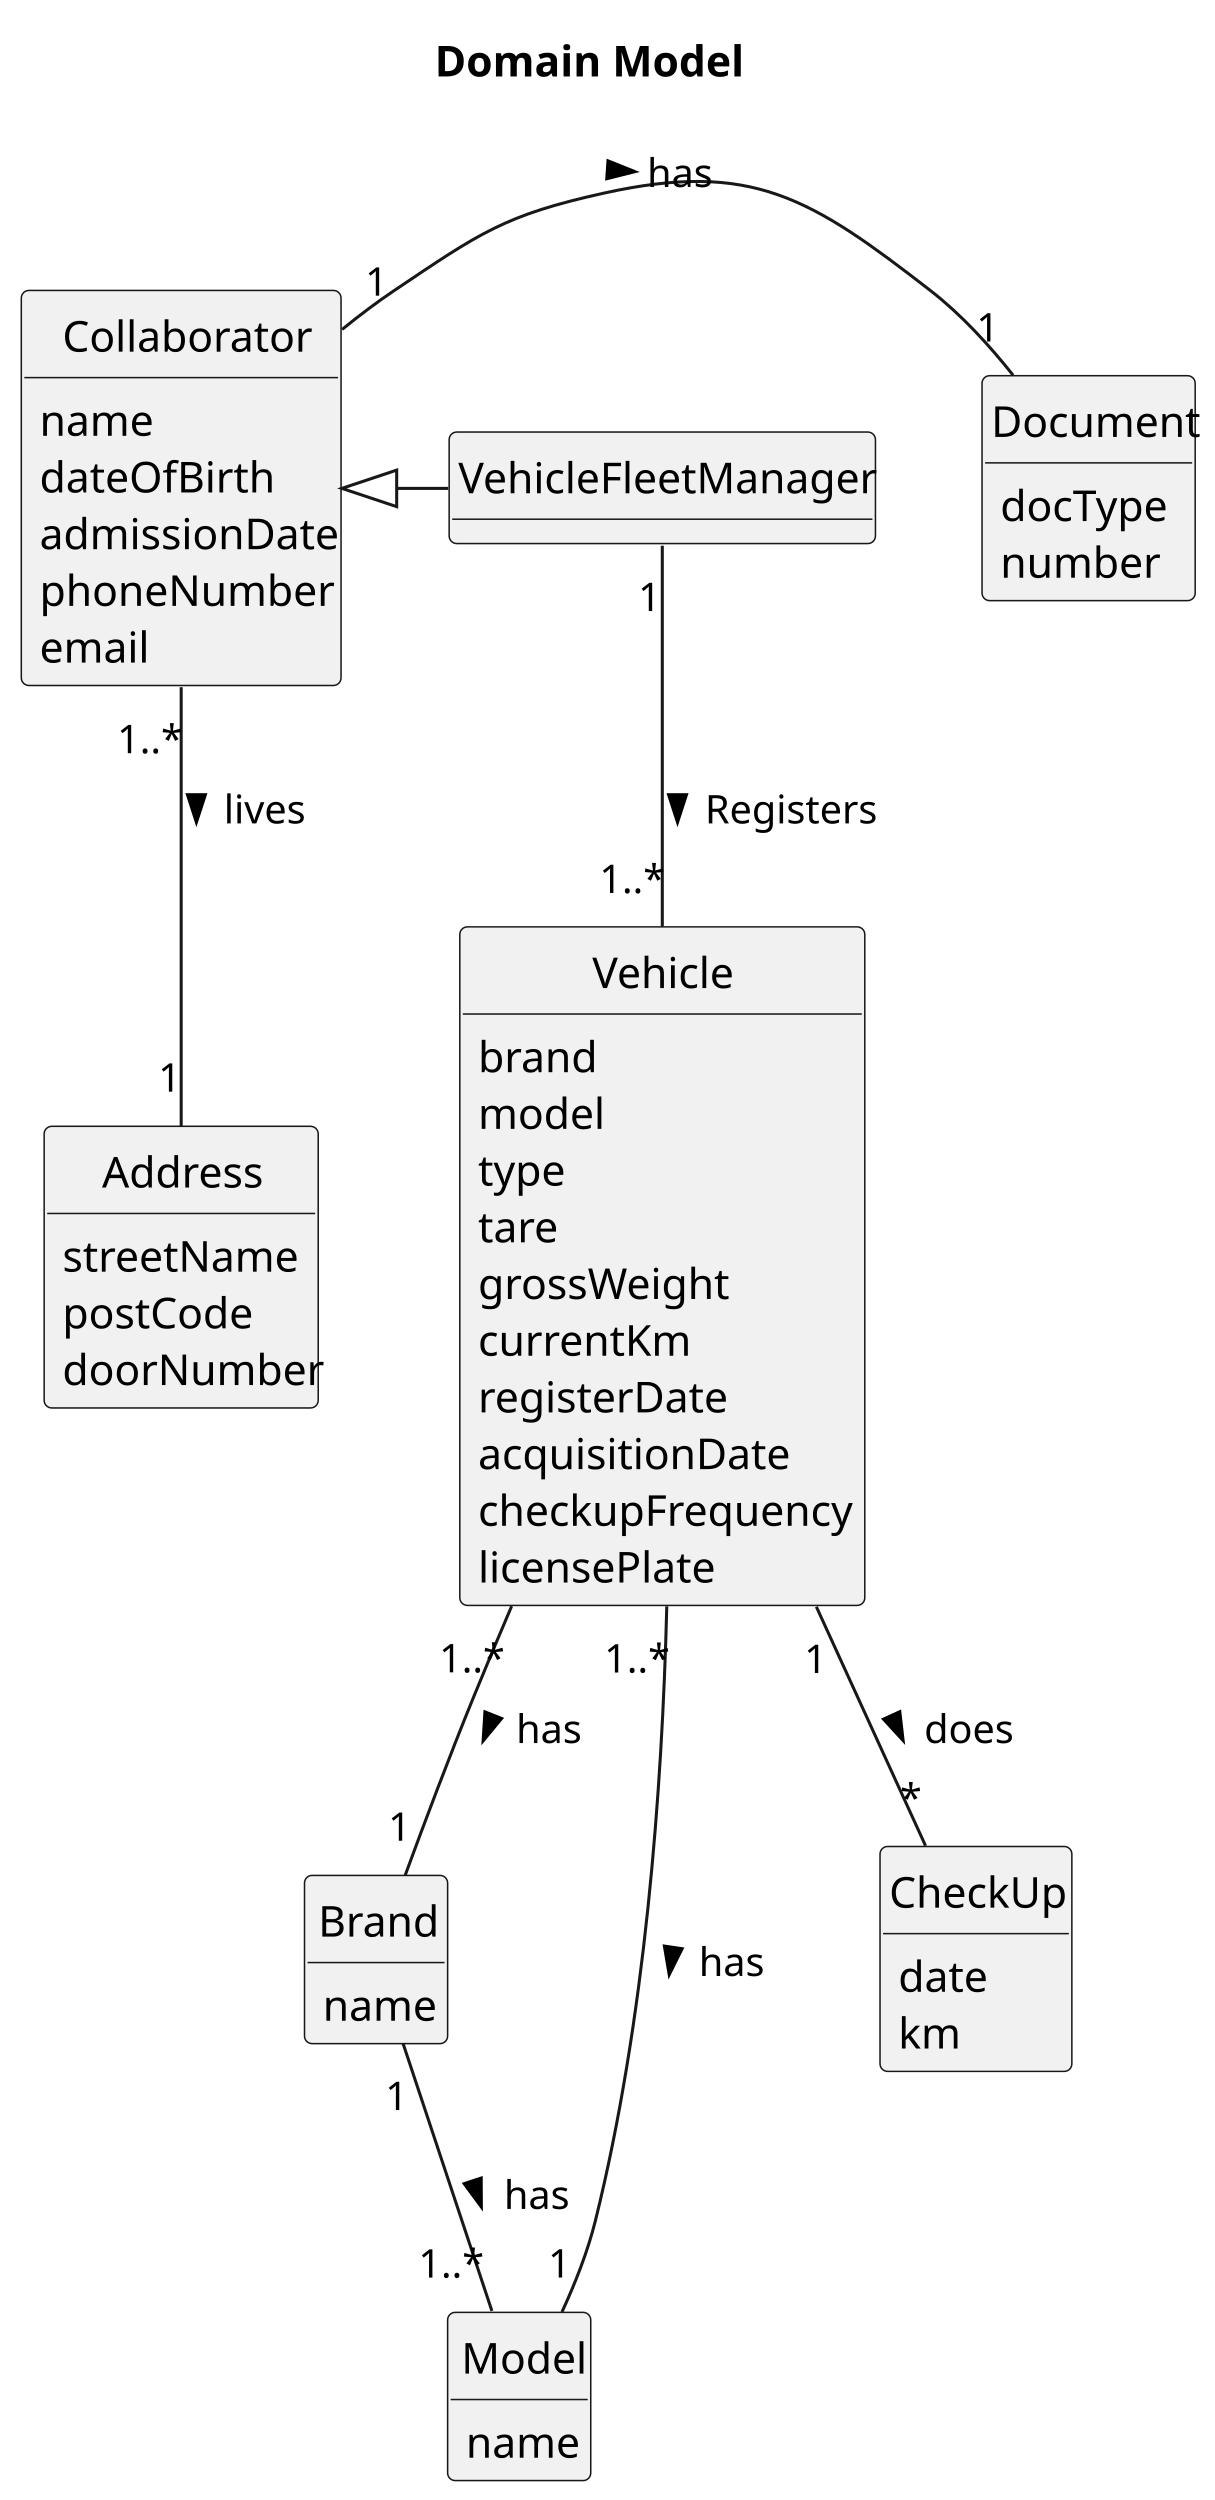
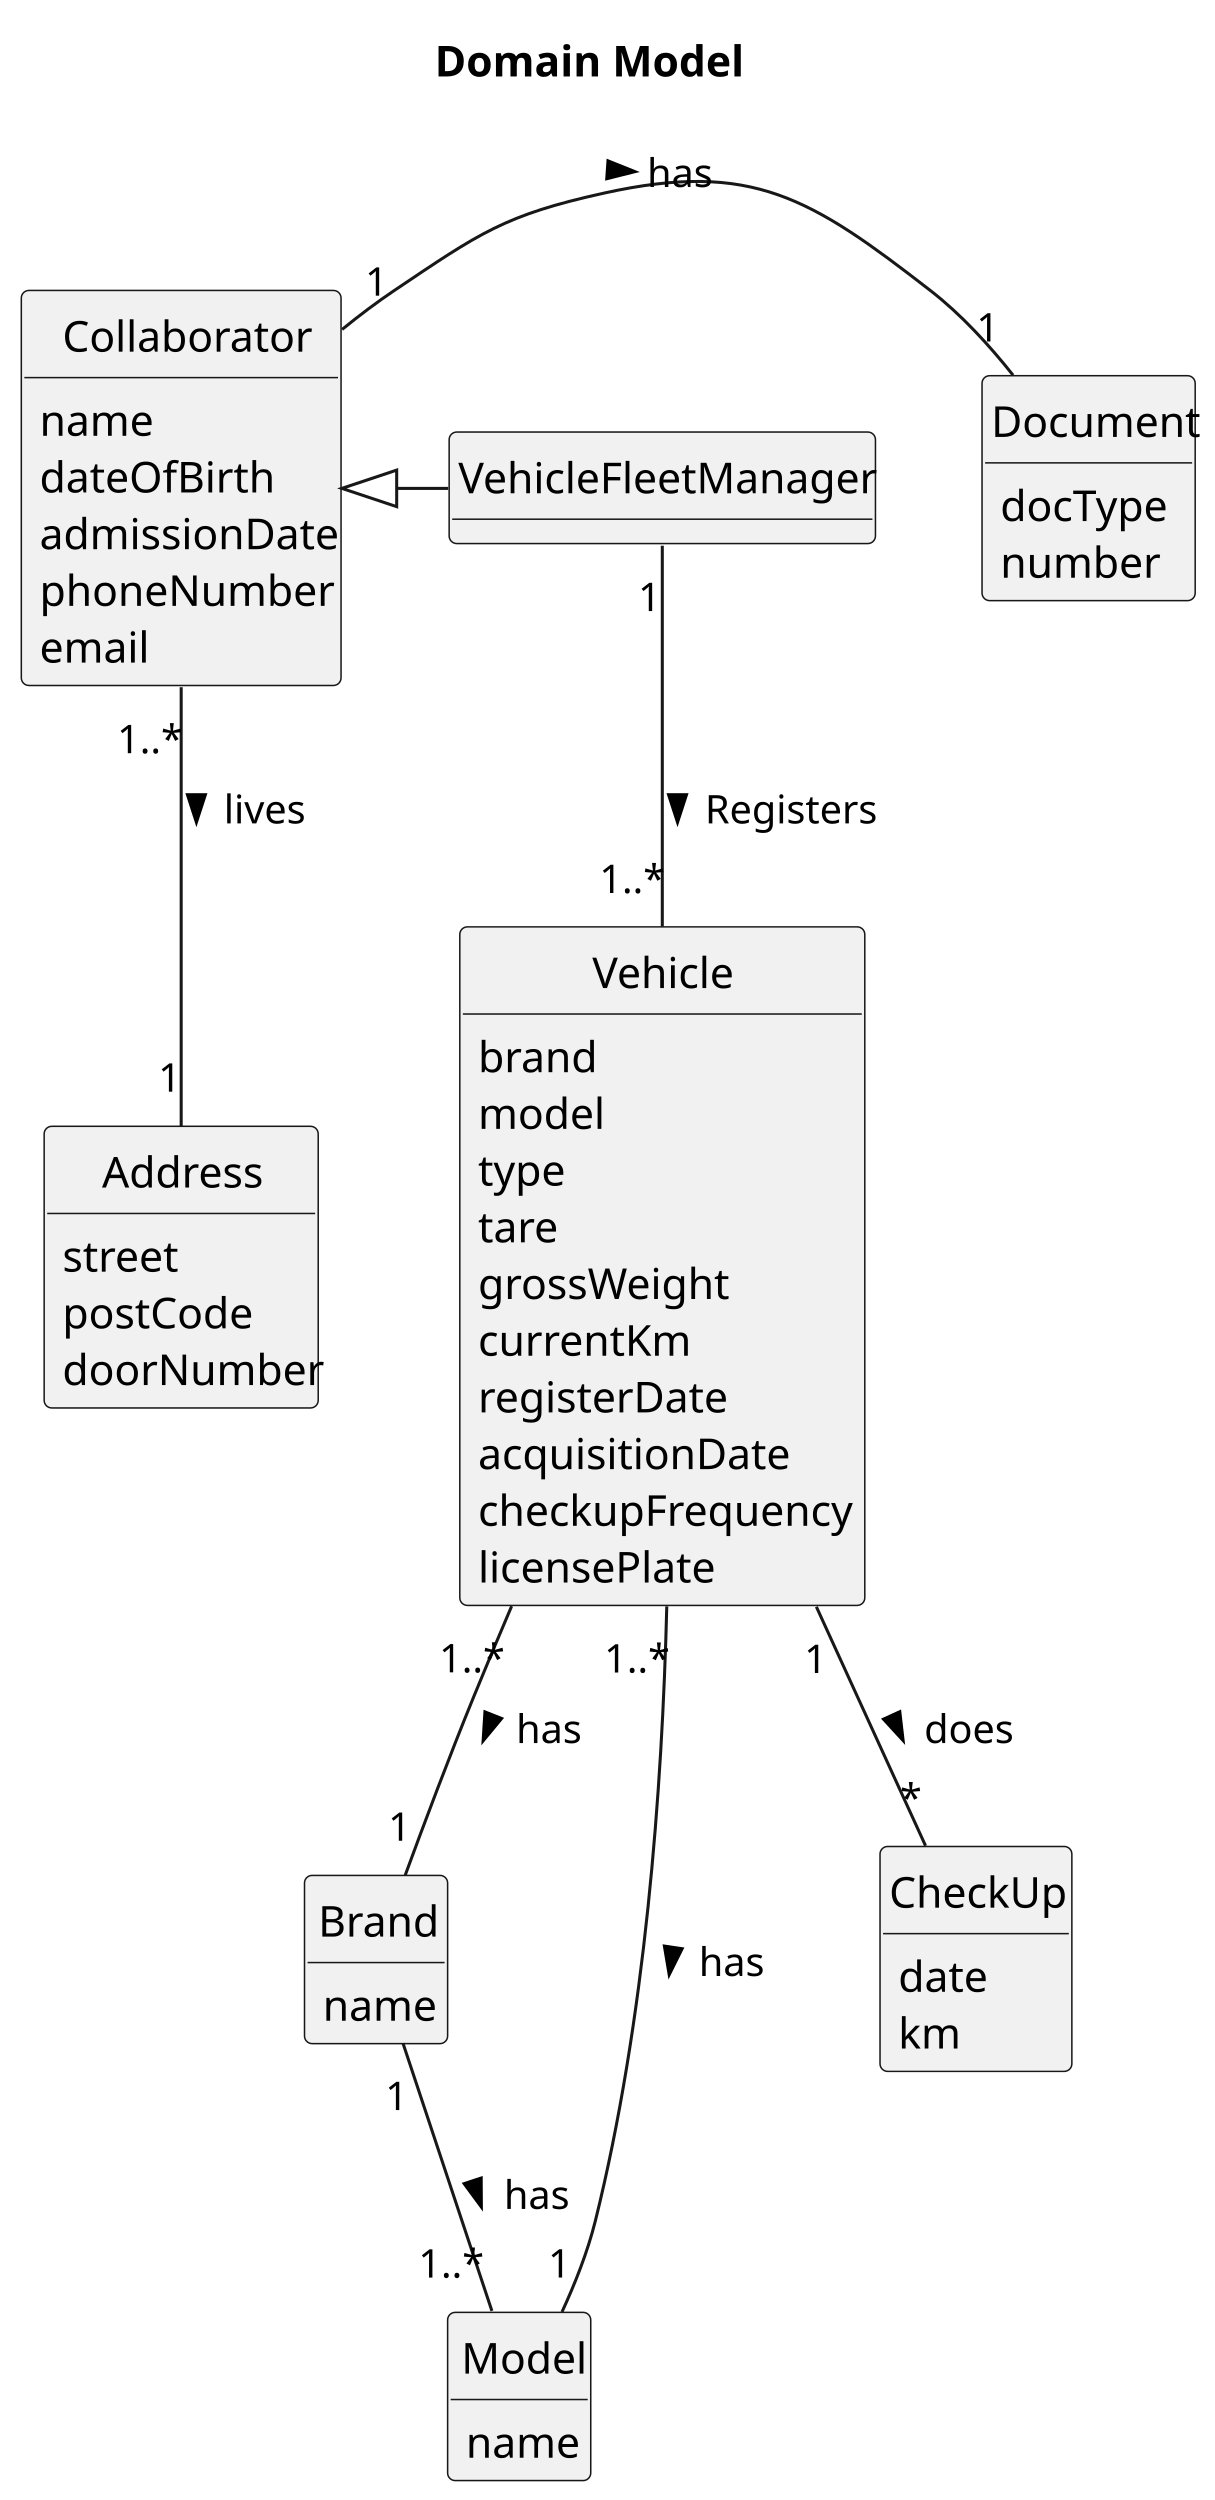
<svg xmlns="http://www.w3.org/2000/svg" contentStyleType="text/css" height="821px" preserveAspectRatio="none" style="width:399px;height:821px;background:#FFFFFF;" version="1.1" viewBox="0 0 399 821" width="399px" zoomAndPan="magnify">
  <defs />
  <g>
    <text fill="#000000" font-family="sans-serif" font-size="14" font-weight="bold" lengthAdjust="spacing" textLength="100" x="142.75" y="25.107">Domain Model</text>
    <g id="elem_VehicleFleetManager">
      <rect codeLine="12" fill="#F1F1F1" height="36.621" id="VehicleFleetManager" rx="2.5" ry="2.5" style="stroke:#181818;stroke-width:0.5;" width="140" x="147.5" y="141.884" />
      <text fill="#000000" font-family="sans-serif" font-size="14" lengthAdjust="spacing" textLength="134" x="150.5" y="161.991">VehicleFleetManager</text>
      <line style="stroke:#181818;stroke-width:0.5;" x1="148.5" x2="286.5" y1="170.505" y2="170.505" />
    </g>
    <g id="elem_Collaborator">
      <rect codeLine="16" fill="#F1F1F1" height="129.727" id="Collaborator" rx="2.5" ry="2.5" style="stroke:#181818;stroke-width:0.5;" width="105" x="7" y="95.384" />
      <text fill="#000000" font-family="sans-serif" font-size="14" lengthAdjust="spacing" textLength="78" x="20.5" y="115.491">Collaborator</text>
      <line style="stroke:#181818;stroke-width:0.5;" x1="8" x2="111" y1="124.005" y2="124.005" />
      <text fill="#000000" font-family="sans-serif" font-size="14" lengthAdjust="spacing" textLength="35" x="13" y="143.112">name</text>
      <text fill="#000000" font-family="sans-serif" font-size="14" lengthAdjust="spacing" textLength="72" x="13" y="161.733">dateOfBirth</text>
      <text fill="#000000" font-family="sans-serif" font-size="14" lengthAdjust="spacing" textLength="93" x="13" y="180.355">admissionDate</text>
      <text fill="#000000" font-family="sans-serif" font-size="14" lengthAdjust="spacing" textLength="89" x="13" y="198.976">phoneNumber</text>
      <text fill="#000000" font-family="sans-serif" font-size="14" lengthAdjust="spacing" textLength="33" x="13" y="217.597">email</text>
    </g>
    <g id="elem_Document">
      <rect codeLine="24" fill="#F1F1F1" height="73.863" id="Document" rx="2.5" ry="2.5" style="stroke:#181818;stroke-width:0.5;" width="70" x="322.5" y="123.384" />
      <text fill="#000000" font-family="sans-serif" font-size="14" lengthAdjust="spacing" textLength="64" x="325.5" y="143.491">Document</text>
      <line style="stroke:#181818;stroke-width:0.5;" x1="323.5" x2="391.5" y1="152.005" y2="152.005" />
      <text fill="#000000" font-family="sans-serif" font-size="14" lengthAdjust="spacing" textLength="55" x="328.5" y="171.112">docType</text>
      <text fill="#000000" font-family="sans-serif" font-size="14" lengthAdjust="spacing" textLength="48" x="328.5" y="189.733">number</text>
    </g>
    <g id="elem_Address">
      <rect codeLine="29" fill="#F1F1F1" height="92.484" id="Address" rx="2.5" ry="2.5" style="stroke:#181818;stroke-width:0.5;" width="90" x="14.5" y="369.884" />
      <text fill="#000000" font-family="sans-serif" font-size="14" lengthAdjust="spacing" textLength="52" x="33.5" y="389.991">Address</text>
      <line style="stroke:#181818;stroke-width:0.5;" x1="15.5" x2="103.5" y1="398.505" y2="398.505" />
-       <text fill="#000000" font-family="sans-serif" font-size="14" lengthAdjust="spacing" textLength="72" x="20.5" y="417.612">streetName</text>
+       <text fill="#000000" font-family="sans-serif" font-size="14" lengthAdjust="spacing" textLength="72" x="20.5" y="417.612">street</text>
      <text fill="#000000" font-family="sans-serif" font-size="14" lengthAdjust="spacing" textLength="61" x="20.5" y="436.233">postCode</text>
      <text fill="#000000" font-family="sans-serif" font-size="14" lengthAdjust="spacing" textLength="78" x="20.5" y="454.854">doorNumber</text>
    </g>
    <g id="elem_Vehicle">
      <rect codeLine="36" fill="#F1F1F1" height="222.832" id="Vehicle" rx="2.5" ry="2.5" style="stroke:#181818;stroke-width:0.5;" width="133" x="151" y="304.384" />
      <text fill="#000000" font-family="sans-serif" font-size="14" lengthAdjust="spacing" textLength="46" x="194.5" y="324.491">Vehicle</text>
      <line style="stroke:#181818;stroke-width:0.5;" x1="152" x2="283" y1="333.005" y2="333.005" />
      <text fill="#000000" font-family="sans-serif" font-size="14" lengthAdjust="spacing" textLength="37" x="157" y="352.112">brand</text>
      <text fill="#000000" font-family="sans-serif" font-size="14" lengthAdjust="spacing" textLength="38" x="157" y="370.733">model</text>
      <text fill="#000000" font-family="sans-serif" font-size="14" lengthAdjust="spacing" textLength="27" x="157" y="389.354">type</text>
      <text fill="#000000" font-family="sans-serif" font-size="14" lengthAdjust="spacing" textLength="25" x="157" y="407.976">tare</text>
      <text fill="#000000" font-family="sans-serif" font-size="14" lengthAdjust="spacing" textLength="79" x="157" y="426.597">grossWeight</text>
      <text fill="#000000" font-family="sans-serif" font-size="14" lengthAdjust="spacing" textLength="65" x="157" y="445.218">currentKm</text>
      <text fill="#000000" font-family="sans-serif" font-size="14" lengthAdjust="spacing" textLength="78" x="157" y="463.839">registerDate</text>
      <text fill="#000000" font-family="sans-serif" font-size="14" lengthAdjust="spacing" textLength="97" x="157" y="482.46">acquisitionDate</text>
      <text fill="#000000" font-family="sans-serif" font-size="14" lengthAdjust="spacing" textLength="121" x="157" y="501.081">checkupFrequency</text>
      <text fill="#000000" font-family="sans-serif" font-size="14" lengthAdjust="spacing" textLength="76" x="157" y="519.702">licensePlate</text>
    </g>
    <g id="elem_Brand">
      <rect codeLine="48" fill="#F1F1F1" height="55.242" id="Brand" rx="2.5" ry="2.5" style="stroke:#181818;stroke-width:0.5;" width="47" x="100" y="615.884" />
      <text fill="#000000" font-family="sans-serif" font-size="14" lengthAdjust="spacing" textLength="38" x="104.5" y="635.991">Brand</text>
      <line style="stroke:#181818;stroke-width:0.5;" x1="101" x2="146" y1="644.505" y2="644.505" />
      <text fill="#000000" font-family="sans-serif" font-size="14" lengthAdjust="spacing" textLength="35" x="106" y="663.612">name</text>
    </g>
    <g id="elem_Model">
      <rect codeLine="52" fill="#F1F1F1" height="55.242" id="Model" rx="2.5" ry="2.5" style="stroke:#181818;stroke-width:0.5;" width="47" x="147" y="759.384" />
      <text fill="#000000" font-family="sans-serif" font-size="14" lengthAdjust="spacing" textLength="38" x="151.5" y="779.491">Model</text>
      <line style="stroke:#181818;stroke-width:0.5;" x1="148" x2="193" y1="788.005" y2="788.005" />
      <text fill="#000000" font-family="sans-serif" font-size="14" lengthAdjust="spacing" textLength="35" x="153" y="807.112">name</text>
    </g>
    <g id="elem_CheckUp">
      <rect codeLine="56" fill="#F1F1F1" height="73.863" id="CheckUp" rx="2.5" ry="2.5" style="stroke:#181818;stroke-width:0.5;" width="63" x="289" y="606.384" />
      <text fill="#000000" font-family="sans-serif" font-size="14" lengthAdjust="spacing" textLength="57" x="292" y="626.491">CheckUp</text>
      <line style="stroke:#181818;stroke-width:0.5;" x1="290" x2="351" y1="635.005" y2="635.005" />
      <text fill="#000000" font-family="sans-serif" font-size="14" lengthAdjust="spacing" textLength="28" x="295" y="654.112">date</text>
      <text fill="#000000" font-family="sans-serif" font-size="14" lengthAdjust="spacing" textLength="18" x="295" y="672.733">km</text>
    </g>
    <g id="link_Collaborator_Document">
      <path codeLine="63" d="M112.34,108.194 C117.95,103.624 123.72,99.264 129.5,95.384 C157.56,76.544 165.49,70.664 198.5,63.384 C246.97,52.694 266.28,64.964 305.5,95.384 C315.55,103.174 324.83,113.294 332.69,123.214 " fill="none" id="Collaborator-Document" style="stroke:#181818;stroke-width:1.0;" />
      <polygon fill="#000000" points="208.488,56.369,199.664,52.822,199.264,58.686,208.488,56.369" style="stroke:#000000;stroke-width:1.0;" />
      <text fill="#000000" font-family="sans-serif" font-size="13" lengthAdjust="spacing" textLength="21" x="212.5" y="61.412">has</text>
      <text fill="#000000" font-family="sans-serif" font-size="13" lengthAdjust="spacing" textLength="7" x="119.911" y="97.105">1</text>
      <text fill="#000000" font-family="sans-serif" font-size="13" lengthAdjust="spacing" textLength="7" x="320.647" y="112.145">1</text>
    </g>
    <g id="link_Collaborator_Address">
      <path codeLine="65" d="M59.5,225.684 C59.5,270.714 59.5,329.764 59.5,369.834 " fill="none" id="Collaborator-Address" style="stroke:#181818;stroke-width:1.0;" />
      <polygon fill="#000000" points="64.5,270.029,67.439,260.984,61.561,260.984,64.5,270.029" style="stroke:#000000;stroke-width:1.0;" />
      <text fill="#000000" font-family="sans-serif" font-size="13" lengthAdjust="spacing" textLength="25" x="73.5" y="270.412">lives</text>
      <text fill="#000000" font-family="sans-serif" font-size="13" lengthAdjust="spacing" textLength="20" x="38.469" y="247.352">1..*</text>
      <text fill="#000000" font-family="sans-serif" font-size="13" lengthAdjust="spacing" textLength="7" x="51.964" y="358.494">1</text>
    </g>
    <g id="link_Collaborator_VehicleFleetManager">
      <path codeLine="66" d="M130.27,160.384 C141.92,160.384 135.56,160.384 147.21,160.384 " fill="none" id="Collaborator-backto-VehicleFleetManager" style="stroke:#181818;stroke-width:1.0;" />
      <polygon fill="none" points="112.27,160.384,130.27,166.384,130.27,154.384,112.27,160.384" style="stroke:#181818;stroke-width:1.0;" />
    </g>
    <g id="link_Vehicle_CheckUp">
      <path codeLine="68" d="M268.09,527.654 C281.07,556.054 294.12,584.624 303.95,606.154 " fill="none" id="Vehicle-CheckUp" style="stroke:#181818;stroke-width:1.0;" />
      <polygon fill="#000000" points="296.578,571.577,295.492,562.129,290.146,564.571,296.578,571.577" style="stroke:#000000;stroke-width:1.0;" />
      <text fill="#000000" font-family="sans-serif" font-size="13" lengthAdjust="spacing" textLength="28" x="303.5" y="572.412">does</text>
      <text fill="#000000" font-family="sans-serif" font-size="13" lengthAdjust="spacing" textLength="7" x="264.107" y="549.402">1</text>
      <text fill="#000000" font-family="sans-serif" font-size="13" lengthAdjust="spacing" textLength="5" x="295.557" y="595.074">*</text>
    </g>
    <g id="link_VehicleFleetManager_Vehicle">
      <path codeLine="69" d="M217.5,179.214 C217.5,205.414 217.5,256.414 217.5,304.294 " fill="none" id="VehicleFleetManager-Vehicle" style="stroke:#181818;stroke-width:1.0;" />
      <polygon fill="#000000" points="222.5,270.029,225.439,260.984,219.561,260.984,222.5,270.029" style="stroke:#000000;stroke-width:1.0;" />
      <text fill="#000000" font-family="sans-serif" font-size="13" lengthAdjust="spacing" textLength="55" x="231.5" y="270.412">Registers</text>
      <text fill="#000000" font-family="sans-serif" font-size="13" lengthAdjust="spacing" textLength="7" x="209.559" y="200.677">1</text>
      <text fill="#000000" font-family="sans-serif" font-size="13" lengthAdjust="spacing" textLength="20" x="196.828" y="293.269">1..*</text>
    </g>
    <g id="link_Vehicle_Brand">
      <path codeLine="70" d="M168.02,527.464 C163.71,537.554 159.48,547.634 155.5,557.384 C147.57,576.794 139.24,598.984 133.07,615.814 " fill="none" id="Vehicle-Brand" style="stroke:#181818;stroke-width:1.0;" />
      <polygon fill="#000000" points="158.661,571.679,164.721,564.349,159.255,562.187,158.661,571.679" style="stroke:#000000;stroke-width:1.0;" />
      <text fill="#000000" font-family="sans-serif" font-size="13" lengthAdjust="spacing" textLength="21" x="169.5" y="572.412">has</text>
      <text fill="#000000" font-family="sans-serif" font-size="13" lengthAdjust="spacing" textLength="20" x="144.21" y="549.199">1..*</text>
      <text fill="#000000" font-family="sans-serif" font-size="13" lengthAdjust="spacing" textLength="7" x="127.474" y="604.507">1</text>
    </g>
    <g id="link_Brand_Model">
      <path codeLine="71" d="M132.34,671.004 C140.69,696.134 153.15,733.654 161.54,758.904 " fill="none" id="Brand-Model" style="stroke:#181818;stroke-width:1.0;" />
      <polygon fill="#000000" points="158.076,724.774,158.014,715.264,152.436,717.117,158.076,724.774" style="stroke:#000000;stroke-width:1.0;" />
      <text fill="#000000" font-family="sans-serif" font-size="13" lengthAdjust="spacing" textLength="21" x="165.5" y="725.412">has</text>
      <text fill="#000000" font-family="sans-serif" font-size="13" lengthAdjust="spacing" textLength="7" x="126.508" y="692.939">1</text>
      <text fill="#000000" font-family="sans-serif" font-size="13" lengthAdjust="spacing" textLength="20" x="137.393" y="747.957">1..*</text>
    </g>
    <g id="link_Vehicle_Model">
      <path codeLine="73" d="M218.97,527.524 C217.47,587.964 211.82,663.664 195.5,729.384 C192.99,739.484 188.8,750.044 184.55,759.254 " fill="none" id="Vehicle-Model" style="stroke:#181818;stroke-width:1.0;" />
      <polygon fill="#000000" points="219.765,648.475,224.001,639.96,218.187,639.096,219.765,648.475" style="stroke:#000000;stroke-width:1.0;" />
      <text fill="#000000" font-family="sans-serif" font-size="13" lengthAdjust="spacing" textLength="21" x="229.5" y="648.912">has</text>
      <text fill="#000000" font-family="sans-serif" font-size="13" lengthAdjust="spacing" textLength="20" x="198.423" y="549.263">1..*</text>
      <text fill="#000000" font-family="sans-serif" font-size="13" lengthAdjust="spacing" textLength="7" x="179.99" y="747.933">1</text>
    </g>
  </g>
</svg>
